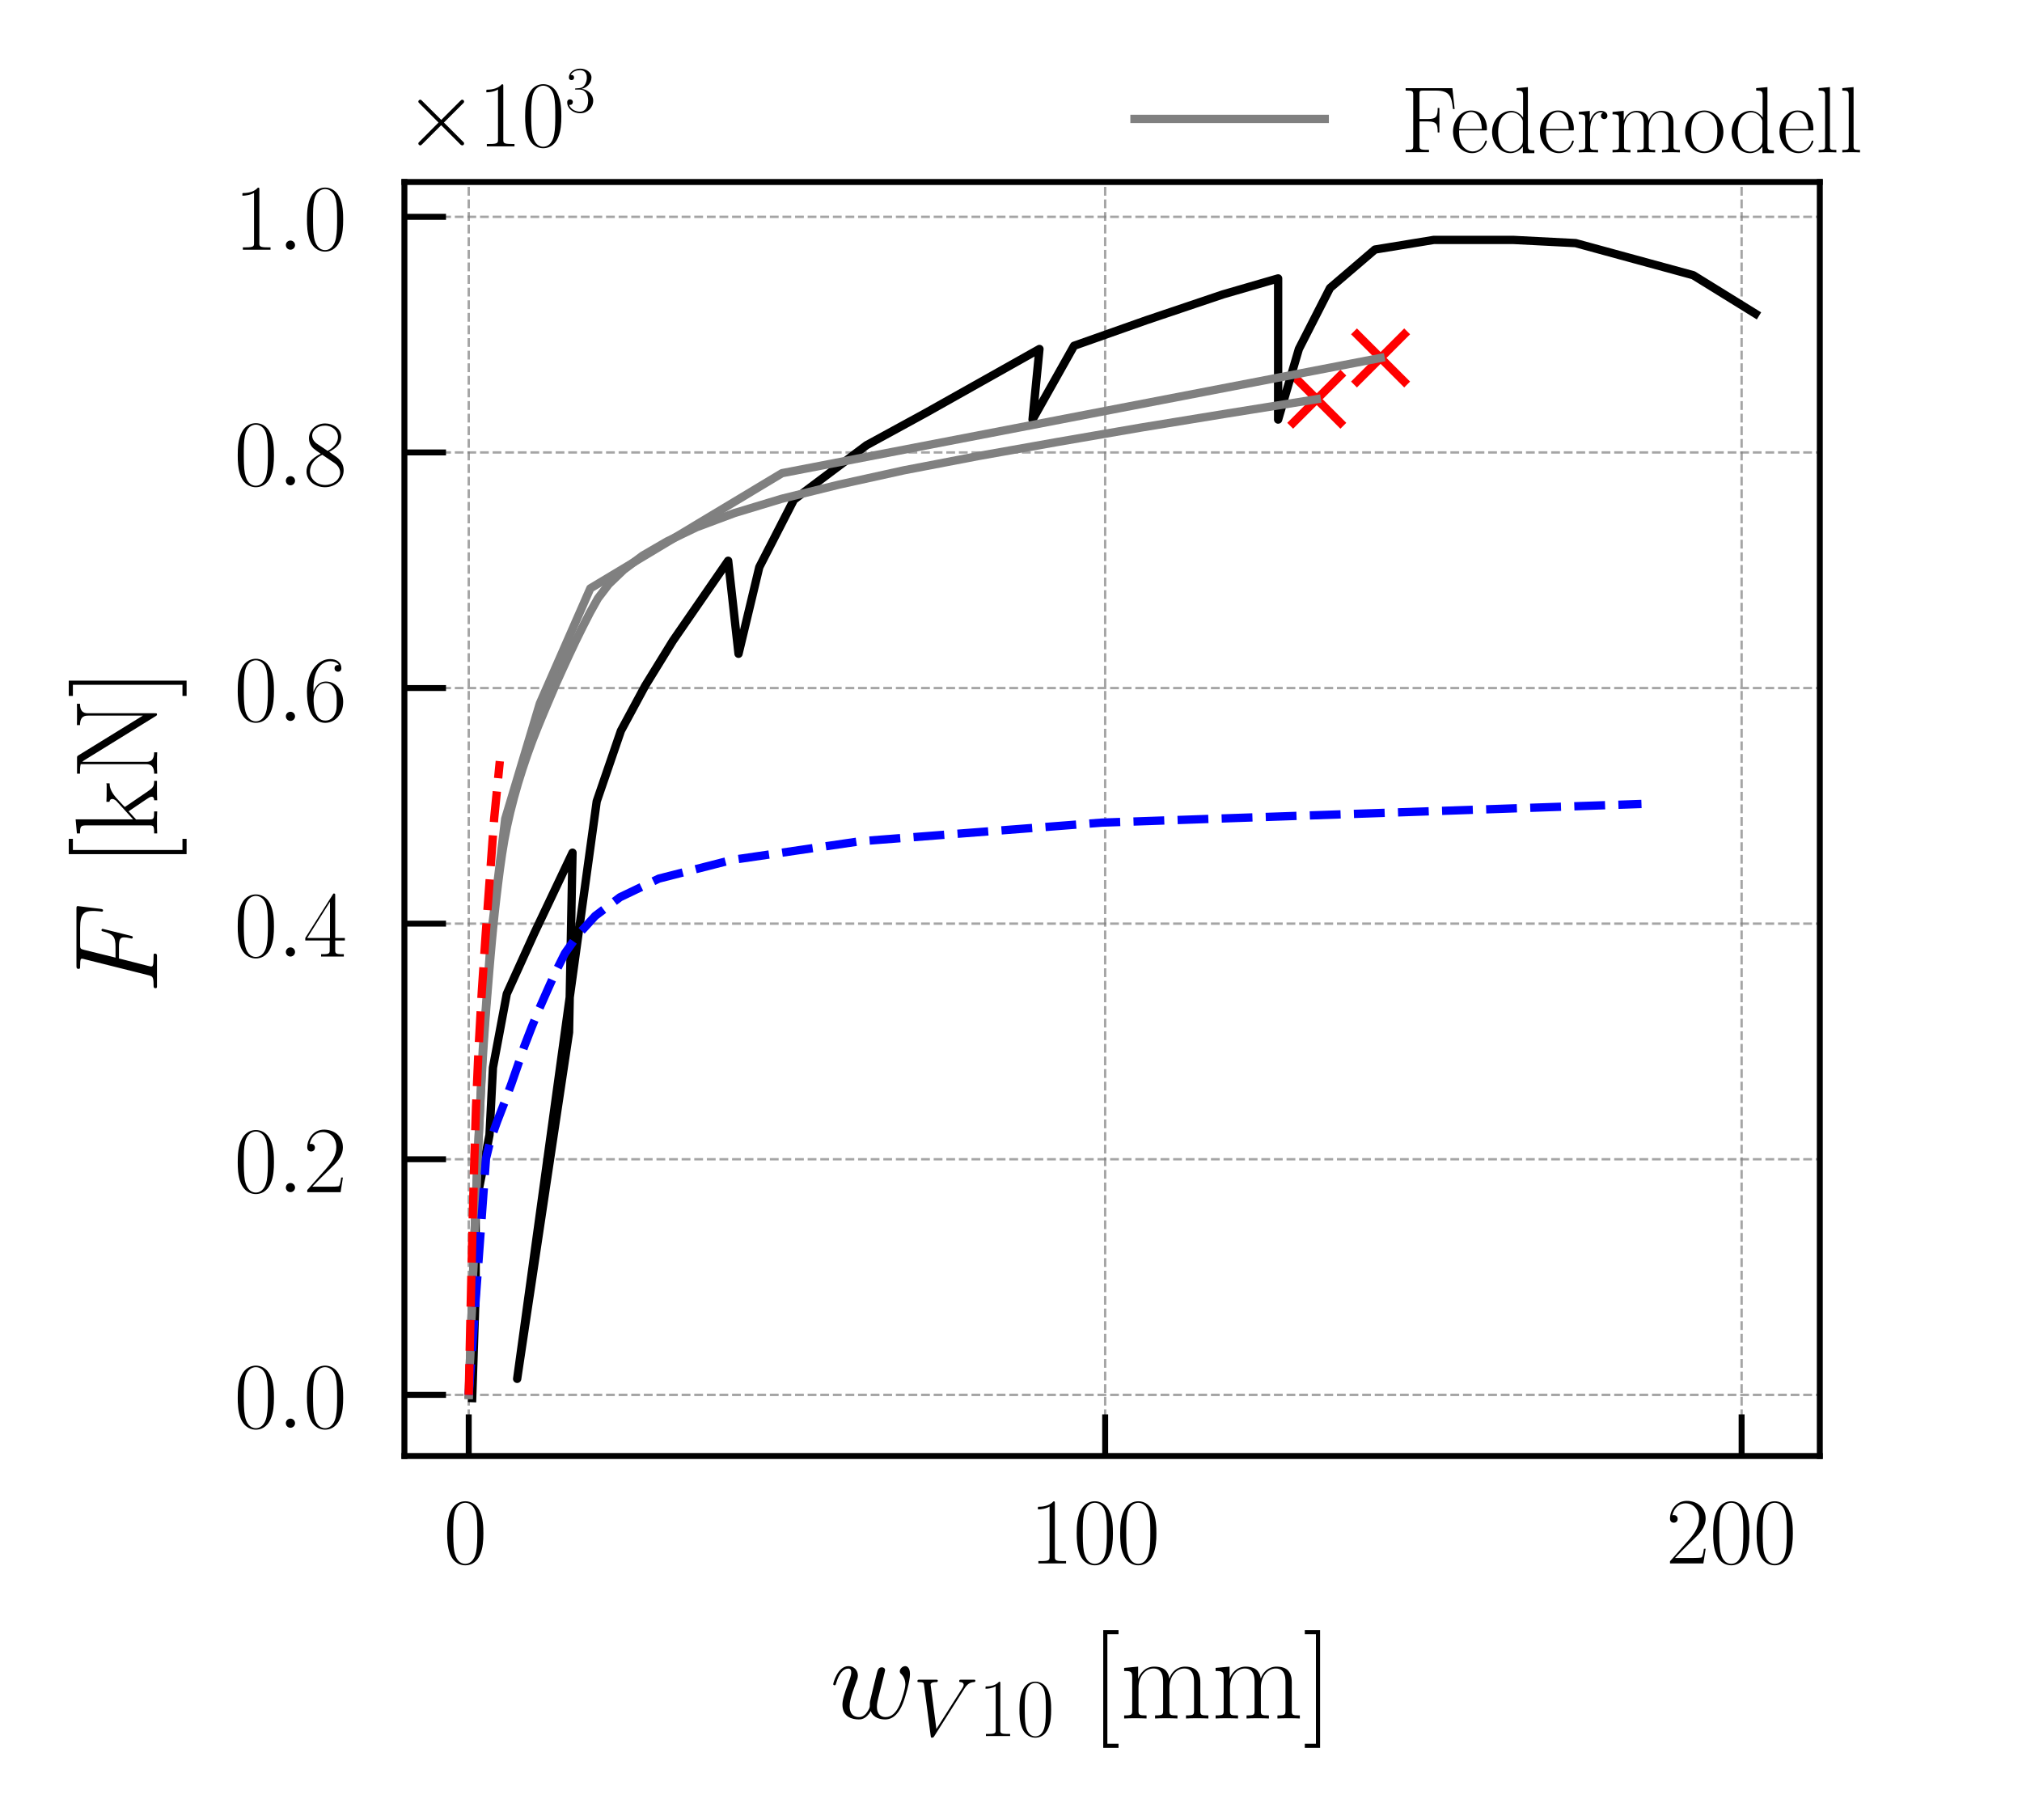
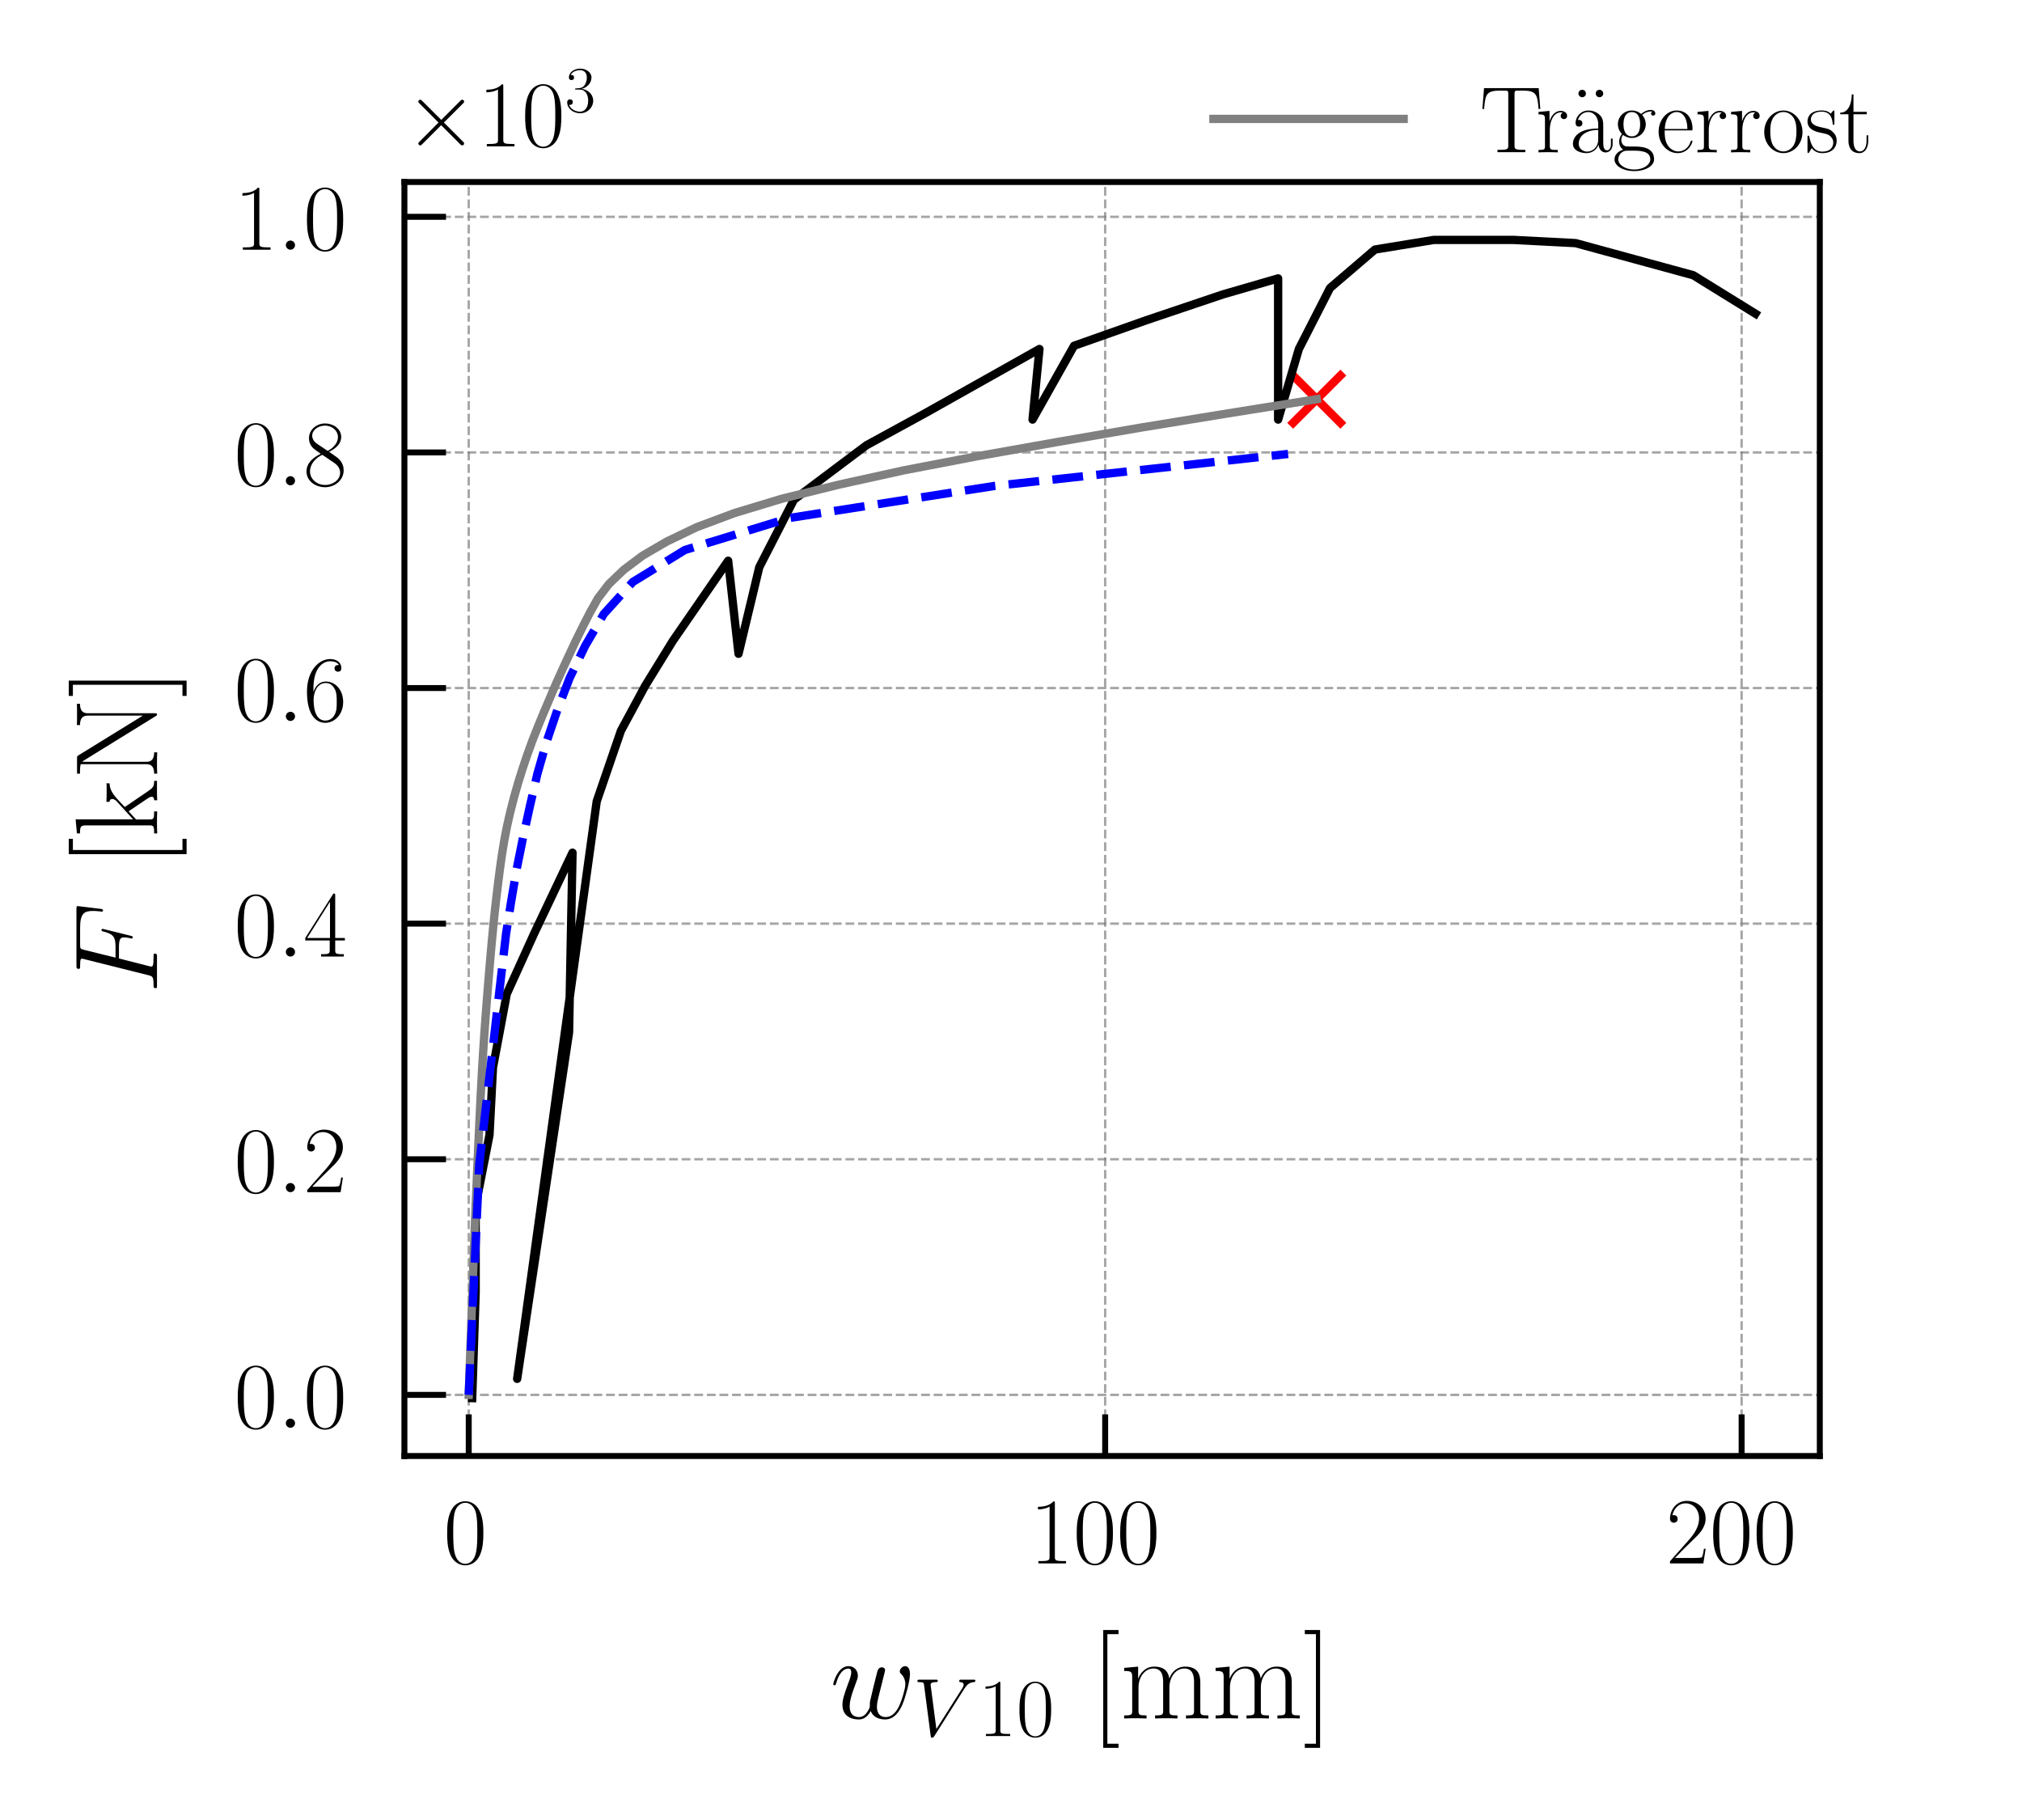
<svg xmlns="http://www.w3.org/2000/svg" xmlns:xlink="http://www.w3.org/1999/xlink" width="170.079pt" height="153.071pt" viewBox="0 0 170.079 153.071" version="1.1">
  <defs>
    <style type="text/css">*{stroke-linejoin: round; stroke-linecap: butt}</style>
  </defs>
  <g id="figure_1">
    <g id="patch_1">
      <path d="M 0 153.071  L 170.079 153.071  L 170.079 0  L 0 0  z " style="fill: #ffffff" />
    </g>
    <g id="axes_1">
      <g id="patch_2">
        <path d="M 34.016 122.457  L 153.071 122.457  L 153.071 15.307  L 34.016 15.307  z " style="fill: #ffffff" />
      </g>
      <g id="matplotlib.axis_1">
        <g id="xtick_1">
          <g id="line2d_1">
-             <path d="M 39.427 122.457  L 39.427 15.307  " clip-path="url(#p47b2356493)" style="fill: none; stroke-dasharray: 0.74,0.32; stroke-dashoffset: 0; stroke: #808080; stroke-opacity: 0.7; stroke-width: 0.2" />
+             <path d="M 39.427 122.457  L 39.427 15.307  " clip-path="url(#p6aa1bd6e3e)" style="fill: none; stroke-dasharray: 0.74,0.32; stroke-dashoffset: 0; stroke: #808080; stroke-opacity: 0.7; stroke-width: 0.2" />
          </g>
          <g id="line2d_2">
            <defs>
-               <path id="m6700f29744" d="M 0 0  L 0 -3.5  " style="stroke: #000000; stroke-width: 0.5" />
-             </defs>
-             <g>
-               <use xlink:href="#m6700f29744" x="39.427" y="122.457" style="stroke: #000000; stroke-width: 0.5" />
+               <path id="m6422f9e433" d="M 0 0  L 0 -3.5  " style="stroke: #000000; stroke-width: 0.5" />
+             </defs>
+             <g>
+               <use xlink:href="#m6422f9e433" x="39.427" y="122.457" style="stroke: #000000; stroke-width: 0.5" />
            </g>
          </g>
          <g id="text_1">
            <g transform="translate(37.31025 131.4915) scale(0.08 -0.08)">
              <defs>
                <path id="CMR17-30" d="M 2688 2025  C 2688 2416 2682 3080 2413 3591  C 2176 4039 1798 4198 1466 4198  C 1158 4198 768 4058 525 3597  C 269 3118 243 2524 243 2025  C 243 1661 250 1106 448 619  C 723 -39 1216 -128 1466 -128  C 1760 -128 2208 -7 2470 600  C 2662 1042 2688 1559 2688 2025  z M 1466 -26  C 1056 -26 813 325 723 812  C 653 1188 653 1738 653 2096  C 653 2588 653 2997 736 3387  C 858 3929 1216 4096 1466 4096  C 1728 4096 2067 3923 2189 3400  C 2272 3036 2278 2607 2278 2096  C 2278 1680 2278 1169 2202 792  C 2067 95 1690 -26 1466 -26  z " transform="scale(0.015625)" />
              </defs>
              <use xlink:href="#CMR17-30" transform="scale(0.996264)" />
            </g>
          </g>
        </g>
        <g id="xtick_2">
          <g id="line2d_3">
-             <path d="M 92.961 122.457  L 92.961 15.307  " clip-path="url(#p47b2356493)" style="fill: none; stroke-dasharray: 0.74,0.32; stroke-dashoffset: 0; stroke: #808080; stroke-opacity: 0.7; stroke-width: 0.2" />
+             <path d="M 92.961 122.457  L 92.961 15.307  " clip-path="url(#p6aa1bd6e3e)" style="fill: none; stroke-dasharray: 0.74,0.32; stroke-dashoffset: 0; stroke: #808080; stroke-opacity: 0.7; stroke-width: 0.2" />
          </g>
          <g id="line2d_4">
            <g>
-               <use xlink:href="#m6700f29744" x="92.961" y="122.457" style="stroke: #000000; stroke-width: 0.5" />
+               <use xlink:href="#m6422f9e433" x="92.961" y="122.457" style="stroke: #000000; stroke-width: 0.5" />
            </g>
          </g>
          <g id="text_2">
            <g transform="translate(86.61014 131.4915) scale(0.08 -0.08)">
              <defs>
                <path id="CMR17-31" d="M 1702 4058  C 1702 4192 1696 4192 1606 4192  C 1357 3916 979 3827 621 3827  C 602 3827 570 3827 563 3808  C 557 3795 557 3782 557 3648  C 755 3648 1088 3686 1344 3839  L 1344 461  C 1344 236 1331 160 781 160  L 589 160  L 589 0  C 896 0 1216 0 1523 0  C 1830 0 2150 0 2458 0  L 2458 160  L 2266 160  C 1715 160 1702 230 1702 458  L 1702 4058  z " transform="scale(0.015625)" />
              </defs>
              <use xlink:href="#CMR17-31" transform="scale(0.996264)" />
              <use xlink:href="#CMR17-30" transform="translate(45.69048 0) scale(0.996264)" />
              <use xlink:href="#CMR17-30" transform="translate(91.38095 0) scale(0.996264)" />
            </g>
          </g>
        </g>
        <g id="xtick_3">
          <g id="line2d_5">
-             <path d="M 146.495 122.457  L 146.495 15.307  " clip-path="url(#p47b2356493)" style="fill: none; stroke-dasharray: 0.74,0.32; stroke-dashoffset: 0; stroke: #808080; stroke-opacity: 0.7; stroke-width: 0.2" />
+             <path d="M 146.495 122.457  L 146.495 15.307  " clip-path="url(#p6aa1bd6e3e)" style="fill: none; stroke-dasharray: 0.74,0.32; stroke-dashoffset: 0; stroke: #808080; stroke-opacity: 0.7; stroke-width: 0.2" />
          </g>
          <g id="line2d_6">
            <g>
-               <use xlink:href="#m6700f29744" x="146.495" y="122.457" style="stroke: #000000; stroke-width: 0.5" />
+               <use xlink:href="#m6422f9e433" x="146.495" y="122.457" style="stroke: #000000; stroke-width: 0.5" />
            </g>
          </g>
          <g id="text_3">
            <g transform="translate(140.1442 131.4915) scale(0.08 -0.08)">
              <defs>
                <path id="CMR17-32" d="M 2669 989  L 2554 989  C 2490 536 2438 459 2413 420  C 2381 369 1920 369 1830 369  L 602 369  C 832 619 1280 1072 1824 1597  C 2214 1967 2669 2402 2669 3035  C 2669 3790 2067 4224 1395 4224  C 691 4224 262 3604 262 3030  C 262 2780 448 2748 525 2748  C 589 2748 781 2787 781 3010  C 781 3207 614 3264 525 3264  C 486 3264 448 3258 422 3245  C 544 3790 915 4058 1306 4058  C 1862 4058 2227 3617 2227 3035  C 2227 2479 1901 2000 1536 1584  L 262 146  L 262 0  L 2515 0  L 2669 989  z " transform="scale(0.015625)" />
              </defs>
              <use xlink:href="#CMR17-32" transform="scale(0.996264)" />
              <use xlink:href="#CMR17-30" transform="translate(45.69048 0) scale(0.996264)" />
              <use xlink:href="#CMR17-30" transform="translate(91.38095 0) scale(0.996264)" />
            </g>
          </g>
        </g>
        <g id="text_4">
          <g transform="translate(69.81652 144.5132) scale(0.1 -0.1)">
            <defs>
              <path id="CMMI12-77" d="M 2202 390  C 2342 6 2739 -64 2982 -64  C 3469 -64 3757 358 3936 798  C 4083 1169 4320 2012 4320 2389  C 4320 2778 4122 2816 4064 2816  C 3910 2816 3770 2663 3770 2535  C 3770 2459 3814 2414 3846 2389  C 3904 2331 4070 2159 4070 1827  C 4070 1609 3891 1009 3757 709  C 3578 319 3341 64 3008 64  C 2650 64 2534 332 2534 626  C 2534 811 2592 1035 2618 1143  L 2886 2216  C 2918 2344 2976 2567 2976 2593  C 2976 2689 2899 2753 2803 2753  C 2618 2753 2573 2593 2534 2440  C 2470 2191 2202 1111 2176 971  C 2150 862 2150 792 2150 651  C 2150 498 1946 255 1939 243  C 1869 172 1766 64 1568 64  C 1062 64 1062 543 1062 651  C 1062 856 1107 1137 1395 1897  C 1472 2095 1504 2178 1504 2305  C 1504 2574 1312 2816 998 2816  C 410 2816 173 1890 173 1839  C 173 1814 198 1782 243 1782  C 301 1782 307 1807 333 1896  C 493 2454 742 2682 979 2682  C 1043 2682 1146 2682 1146 2478  C 1146 2446 1146 2312 1037 2031  C 736 1233 672 971 672 728  C 672 57 1222 -64 1549 -64  C 1658 -64 1946 -64 2202 390  z " transform="scale(0.015625)" />
              <path id="CMMI12-56" d="M 3962 3640  C 4179 3984 4378 4136 4704 4162  C 4768 4168 4819 4168 4819 4282  C 4819 4308 4806 4346 4749 4346  C 4634 4346 4358 4346 4243 4346  C 4058 4346 3866 4346 3686 4346  C 3635 4346 3571 4346 3571 4226  C 3571 4168 3629 4162 3654 4162  C 3891 4143 3917 4029 3917 3952  C 3917 3857 3827 3710 3821 3704  L 1811 540  L 1363 3969  C 1363 4160 1696 4160 1766 4160  C 1862 4160 1920 4160 1920 4282  C 1920 4346 1850 4346 1830 4346  C 1722 4346 1594 4346 1485 4346  L 1126 4346  C 659 4346 467 4346 461 4346  C 422 4346 346 4346 346 4230  C 346 4160 390 4160 493 4160  C 819 4160 838 4102 858 3944  L 1370 24  C 1389 -109 1389 -128 1478 -128  C 1555 -128 1587 -109 1651 -8  L 3962 3640  z " transform="scale(0.015625)" />
              <path id="CMR17-5b" d="M 1504 -1600  L 1504 -1377  L 902 -1377  L 902 4544  L 1504 4544  L 1504 4767  L 678 4767  L 678 -1600  L 1504 -1600  z " transform="scale(0.015625)" />
              <path id="CMR17-6d" d="M 4326 1933  C 4326 2252 4269 2790 3507 2790  C 3072 2790 2771 2496 2656 2151  L 2650 2151  C 2573 2676 2195 2790 1837 2790  C 1331 2790 1069 2400 973 2144  L 966 2144  L 966 2790  L 211 2720  L 211 2554  C 589 2554 646 2515 646 2208  L 646 428  C 646 184 621 153 211 153  L 211 -13  C 365 0 646 0 813 0  C 979 0 1267 0 1421 -13  L 1421 153  C 1011 153 986 178 986 428  L 986 1658  C 986 2247 1344 2688 1792 2688  C 2266 2688 2317 2266 2317 1958  L 2317 428  C 2317 184 2291 153 1882 153  L 1882 -13  C 2035 0 2317 0 2483 0  C 2650 0 2938 0 3091 -13  L 3091 153  C 2682 153 2656 178 2656 428  L 2656 1658  C 2656 2247 3014 2688 3462 2688  C 3936 2688 3987 2266 3987 1958  L 3987 428  C 3987 184 3962 153 3552 153  L 3552 -13  C 3706 0 3987 0 4154 0  C 4320 0 4608 0 4762 -13  L 4762 153  C 4352 153 4326 178 4326 428  L 4326 1933  z " transform="scale(0.015625)" />
              <path id="CMR17-5d" d="M 915 4767  L 90 4767  L 90 4544  L 691 4544  L 691 -1377  L 90 -1377  L 90 -1600  L 915 -1600  L 915 4767  z " transform="scale(0.015625)" />
            </defs>
            <use xlink:href="#CMMI12-77" transform="scale(0.996264)" />
            <use xlink:href="#CMMI12-56" transform="translate(69.73199 -14.94392) scale(0.697382)" />
            <use xlink:href="#CMR17-31" transform="translate(124.7149 -14.94392) scale(0.697382)" />
            <use xlink:href="#CMR17-30" transform="translate(156.698 -14.94392) scale(0.697382)" />
            <use xlink:href="#CMR17-5b" transform="translate(219.2553 0) scale(0.996264)" />
            <use xlink:href="#CMR17-6d" transform="translate(244.1264 0) scale(0.996264)" />
            <use xlink:href="#CMR17-6d" transform="translate(321.046 0) scale(0.996264)" />
            <use xlink:href="#CMR17-5d" transform="translate(397.9656 0) scale(0.996264)" />
          </g>
        </g>
      </g>
      <g id="matplotlib.axis_2">
        <g id="ytick_1">
          <g id="line2d_7">
-             <path d="M 34.016 117.316  L 153.071 117.316  " clip-path="url(#p47b2356493)" style="fill: none; stroke-dasharray: 0.74,0.32; stroke-dashoffset: 0; stroke: #808080; stroke-opacity: 0.7; stroke-width: 0.2" />
+             <path d="M 34.016 117.316  L 153.071 117.316  " clip-path="url(#p6aa1bd6e3e)" style="fill: none; stroke-dasharray: 0.74,0.32; stroke-dashoffset: 0; stroke: #808080; stroke-opacity: 0.7; stroke-width: 0.2" />
          </g>
          <g id="line2d_8">
            <defs>
-               <path id="m7f889836c6" d="M 0 0  L 3.5 0  " style="stroke: #000000; stroke-width: 0.5" />
-             </defs>
-             <g>
-               <use xlink:href="#m7f889836c6" x="34.016" y="117.316" style="stroke: #000000; stroke-width: 0.5" />
+               <path id="mc46d89cef0" d="M 0 0  L 3.5 0  " style="stroke: #000000; stroke-width: 0.5" />
+             </defs>
+             <g>
+               <use xlink:href="#mc46d89cef0" x="34.016" y="117.316" style="stroke: #000000; stroke-width: 0.5" />
            </g>
          </g>
          <g id="text_5">
            <g transform="translate(19.69506 120.0838) scale(0.08 -0.08)">
              <defs>
                <path id="CMMI12-3a" d="M 1178 307  C 1178 492 1024 619 870 619  C 685 619 557 466 557 313  C 557 128 710 0 864 0  C 1050 0 1178 153 1178 307  z " transform="scale(0.015625)" />
              </defs>
              <use xlink:href="#CMR17-30" transform="scale(0.996264)" />
              <use xlink:href="#CMMI12-3a" transform="translate(45.69048 0) scale(0.996264)" />
              <use xlink:href="#CMR17-30" transform="translate(72.78765 0) scale(0.996264)" />
            </g>
          </g>
        </g>
        <g id="ytick_2">
          <g id="line2d_9">
-             <path d="M 34.016 97.5  L 153.071 97.5  " clip-path="url(#p47b2356493)" style="fill: none; stroke-dasharray: 0.74,0.32; stroke-dashoffset: 0; stroke: #808080; stroke-opacity: 0.7; stroke-width: 0.2" />
+             <path d="M 34.016 97.5  L 153.071 97.5  " clip-path="url(#p6aa1bd6e3e)" style="fill: none; stroke-dasharray: 0.74,0.32; stroke-dashoffset: 0; stroke: #808080; stroke-opacity: 0.7; stroke-width: 0.2" />
          </g>
          <g id="line2d_10">
            <g>
-               <use xlink:href="#m7f889836c6" x="34.016" y="97.5" style="stroke: #000000; stroke-width: 0.5" />
+               <use xlink:href="#mc46d89cef0" x="34.016" y="97.5" style="stroke: #000000; stroke-width: 0.5" />
            </g>
          </g>
          <g id="text_6">
            <g transform="translate(19.69506 100.2675) scale(0.08 -0.08)">
              <use xlink:href="#CMR17-30" transform="scale(0.996264)" />
              <use xlink:href="#CMMI12-3a" transform="translate(45.69048 0) scale(0.996264)" />
              <use xlink:href="#CMR17-32" transform="translate(72.78765 0) scale(0.996264)" />
            </g>
          </g>
        </g>
        <g id="ytick_3">
          <g id="line2d_11">
-             <path d="M 34.016 77.684  L 153.071 77.684  " clip-path="url(#p47b2356493)" style="fill: none; stroke-dasharray: 0.74,0.32; stroke-dashoffset: 0; stroke: #808080; stroke-opacity: 0.7; stroke-width: 0.2" />
+             <path d="M 34.016 77.684  L 153.071 77.684  " clip-path="url(#p6aa1bd6e3e)" style="fill: none; stroke-dasharray: 0.74,0.32; stroke-dashoffset: 0; stroke: #808080; stroke-opacity: 0.7; stroke-width: 0.2" />
          </g>
          <g id="line2d_12">
            <g>
-               <use xlink:href="#m7f889836c6" x="34.016" y="77.684" style="stroke: #000000; stroke-width: 0.5" />
+               <use xlink:href="#mc46d89cef0" x="34.016" y="77.684" style="stroke: #000000; stroke-width: 0.5" />
            </g>
          </g>
          <g id="text_7">
            <g transform="translate(19.69506 80.45115) scale(0.08 -0.08)">
              <defs>
                <path id="CMR17-34" d="M 2150 4122  C 2150 4256 2144 4256 2029 4256  L 128 1254  L 128 1088  L 1779 1088  L 1779 457  C 1779 224 1766 160 1318 160  L 1197 160  L 1197 0  C 1402 0 1747 0 1965 0  C 2182 0 2528 0 2733 0  L 2733 160  L 2611 160  C 2163 160 2150 224 2150 457  L 2150 1088  L 2803 1088  L 2803 1254  L 2150 1254  L 2150 4122  z M 1798 3703  L 1798 1254  L 256 1254  L 1798 3703  z " transform="scale(0.015625)" />
              </defs>
              <use xlink:href="#CMR17-30" transform="scale(0.996264)" />
              <use xlink:href="#CMMI12-3a" transform="translate(45.69048 0) scale(0.996264)" />
              <use xlink:href="#CMR17-34" transform="translate(72.78765 0) scale(0.996264)" />
            </g>
          </g>
        </g>
        <g id="ytick_4">
          <g id="line2d_13">
-             <path d="M 34.016 57.867  L 153.071 57.867  " clip-path="url(#p47b2356493)" style="fill: none; stroke-dasharray: 0.74,0.32; stroke-dashoffset: 0; stroke: #808080; stroke-opacity: 0.7; stroke-width: 0.2" />
+             <path d="M 34.016 57.867  L 153.071 57.867  " clip-path="url(#p6aa1bd6e3e)" style="fill: none; stroke-dasharray: 0.74,0.32; stroke-dashoffset: 0; stroke: #808080; stroke-opacity: 0.7; stroke-width: 0.2" />
          </g>
          <g id="line2d_14">
            <g>
-               <use xlink:href="#m7f889836c6" x="34.016" y="57.867" style="stroke: #000000; stroke-width: 0.5" />
+               <use xlink:href="#mc46d89cef0" x="34.016" y="57.867" style="stroke: #000000; stroke-width: 0.5" />
            </g>
          </g>
          <g id="text_8">
            <g transform="translate(19.69506 60.63482) scale(0.08 -0.08)">
              <defs>
                <path id="CMR17-36" d="M 678 2176  C 678 3690 1395 4032 1811 4032  C 1946 4032 2272 4009 2400 3776  C 2298 3776 2106 3776 2106 3553  C 2106 3381 2246 3323 2336 3323  C 2394 3323 2566 3348 2566 3560  C 2566 3954 2246 4179 1805 4179  C 1043 4179 243 3390 243 1984  C 243 253 966 -128 1478 -128  C 2099 -128 2688 427 2688 1283  C 2688 2081 2170 2662 1517 2662  C 1126 2662 838 2407 678 1960  L 678 2176  z M 1478 25  C 691 25 691 1200 691 1436  C 691 1896 909 2560 1504 2560  C 1613 2560 1926 2560 2138 2120  C 2253 1870 2253 1609 2253 1289  C 2253 944 2253 690 2118 434  C 1978 171 1773 25 1478 25  z " transform="scale(0.015625)" />
              </defs>
              <use xlink:href="#CMR17-30" transform="scale(0.996264)" />
              <use xlink:href="#CMMI12-3a" transform="translate(45.69048 0) scale(0.996264)" />
              <use xlink:href="#CMR17-36" transform="translate(72.78765 0) scale(0.996264)" />
            </g>
          </g>
        </g>
        <g id="ytick_5">
          <g id="line2d_15">
-             <path d="M 34.016 38.051  L 153.071 38.051  " clip-path="url(#p47b2356493)" style="fill: none; stroke-dasharray: 0.74,0.32; stroke-dashoffset: 0; stroke: #808080; stroke-opacity: 0.7; stroke-width: 0.2" />
+             <path d="M 34.016 38.051  L 153.071 38.051  " clip-path="url(#p6aa1bd6e3e)" style="fill: none; stroke-dasharray: 0.74,0.32; stroke-dashoffset: 0; stroke: #808080; stroke-opacity: 0.7; stroke-width: 0.2" />
          </g>
          <g id="line2d_16">
            <g>
-               <use xlink:href="#m7f889836c6" x="34.016" y="38.051" style="stroke: #000000; stroke-width: 0.5" />
+               <use xlink:href="#mc46d89cef0" x="34.016" y="38.051" style="stroke: #000000; stroke-width: 0.5" />
            </g>
          </g>
          <g id="text_9">
            <g transform="translate(19.69506 40.81848) scale(0.08 -0.08)">
              <defs>
                <path id="CMR17-38" d="M 1741 2264  C 2144 2467 2554 2773 2554 3263  C 2554 3841 1990 4179 1472 4179  C 890 4179 378 3759 378 3180  C 378 3021 416 2747 666 2505  C 730 2442 998 2251 1171 2130  C 883 1983 211 1634 211 934  C 211 279 838 -128 1459 -128  C 2144 -128 2720 362 2720 1010  C 2720 1590 2330 1857 2074 2029  L 1741 2264  z M 902 2822  C 851 2854 595 3051 595 3351  C 595 3739 998 4032 1459 4032  C 1965 4032 2336 3676 2336 3262  C 2336 2669 1670 2331 1638 2331  C 1632 2331 1626 2331 1574 2370  L 902 2822  z M 2080 1519  C 2176 1449 2483 1240 2483 851  C 2483 381 2010 25 1472 25  C 890 25 448 438 448 940  C 448 1443 838 1862 1280 2060  L 2080 1519  z " transform="scale(0.015625)" />
              </defs>
              <use xlink:href="#CMR17-30" transform="scale(0.996264)" />
              <use xlink:href="#CMMI12-3a" transform="translate(45.69048 0) scale(0.996264)" />
              <use xlink:href="#CMR17-38" transform="translate(72.78765 0) scale(0.996264)" />
            </g>
          </g>
        </g>
        <g id="ytick_6">
          <g id="line2d_17">
-             <path d="M 34.016 18.235  L 153.071 18.235  " clip-path="url(#p47b2356493)" style="fill: none; stroke-dasharray: 0.74,0.32; stroke-dashoffset: 0; stroke: #808080; stroke-opacity: 0.7; stroke-width: 0.2" />
+             <path d="M 34.016 18.235  L 153.071 18.235  " clip-path="url(#p6aa1bd6e3e)" style="fill: none; stroke-dasharray: 0.74,0.32; stroke-dashoffset: 0; stroke: #808080; stroke-opacity: 0.7; stroke-width: 0.2" />
          </g>
          <g id="line2d_18">
            <g>
-               <use xlink:href="#m7f889836c6" x="34.016" y="18.235" style="stroke: #000000; stroke-width: 0.5" />
+               <use xlink:href="#mc46d89cef0" x="34.016" y="18.235" style="stroke: #000000; stroke-width: 0.5" />
            </g>
          </g>
          <g id="text_10">
            <g transform="translate(19.69506 21.00215) scale(0.08 -0.08)">
              <use xlink:href="#CMR17-31" transform="scale(0.996264)" />
              <use xlink:href="#CMMI12-3a" transform="translate(45.69048 0) scale(0.996264)" />
              <use xlink:href="#CMR17-30" transform="translate(72.78765 0) scale(0.996264)" />
            </g>
          </g>
        </g>
        <g id="text_11">
          <g transform="translate(13.2044 83.5699) rotate(-90) scale(0.1 -0.1)">
            <defs>
              <path id="CMMI12-46" d="M 1901 2055  L 2515 2055  C 3002 2055 3040 1946 3040 1761  C 3040 1678 3027 1589 2995 1448  C 2982 1423 2976 1391 2976 1378  C 2976 1333 3002 1308 3046 1308  C 3098 1308 3104 1333 3130 1435  L 3501 2935  C 3501 2961 3482 2999 3437 2999  C 3379 2999 3373 2974 3347 2863  C 3213 2376 3085 2240 2528 2240  L 1946 2240  L 2362 3926  C 2419 4154 2432 4154 2694 4154  L 3552 4154  C 4352 4154 4467 3918 4467 3464  C 4467 3426 4467 3285 4448 3119  C 4442 3094 4429 3011 4429 2985  C 4429 2934 4461 2915 4499 2915  C 4544 2915 4570 2941 4582 3055  L 4717 4174  C 4717 4195 4730 4263 4730 4277  C 4730 4352 4672 4352 4557 4352  L 1523 4352  C 1402 4352 1338 4352 1338 4229  C 1338 4154 1382 4154 1491 4154  C 1888 4154 1888 4113 1888 4050  C 1888 4018 1882 3992 1862 3922  L 998 473  C 941 249 928 185 480 185  C 358 185 294 185 294 70  C 294 0 352 0 390 0  C 512 0 640 0 762 0  L 1594 0  C 1734 0 1888 0 2029 0  C 2086 0 2163 0 2163 115  C 2163 185 2125 185 1984 185  C 1478 185 1466 229 1466 324  C 1466 356 1478 406 1491 449  L 1901 2055  z " transform="scale(0.015625)" />
              <path id="CMR17-6b" d="M 1670 1673  C 1664 1686 1632 1724 1632 1743  C 1632 1756 2086 2171 2144 2222  C 2509 2528 2739 2560 2906 2560  L 2906 2733  C 2867 2733 2854 2733 2848 2720  L 2534 2720  C 2355 2720 2080 2720 1907 2733  L 1907 2566  C 1997 2559 2061 2508 2061 2419  C 2061 2291 1933 2170 1926 2170  L 960 1289  L 960 4396  L 198 4326  L 198 4160  C 576 4160 634 4122 634 3817  L 634 426  C 634 184 608 153 198 153  L 198 -13  C 352 0 634 0 794 0  C 954 0 1235 0 1389 -13  L 1389 153  C 979 153 954 178 954 428  L 954 1130  L 1395 1532  L 2042 574  C 2118 459 2182 369 2182 286  C 2182 172 2067 153 1990 153  L 1990 -13  C 2144 0 2419 0 2579 0  C 2694 0 2931 0 3040 0  L 3040 153  C 2739 153 2669 210 2477 491  L 1670 1673  z " transform="scale(0.015625)" />
              <path id="CMR17-4e" d="M 1312 4250  C 1267 4320 1261 4320 1139 4320  L 326 4320  L 326 4160  L 448 4160  C 704 4160 819 4129 838 4122  L 838 610  C 838 451 838 153 326 153  L 326 -13  C 474 0 742 0 902 0  C 1062 0 1331 0 1478 -13  L 1478 153  C 966 153 966 451 966 610  L 966 4033  C 1011 3995 1011 3982 1056 3919  L 3430 76  C 3475 0 3494 0 3526 0  C 3590 0 3590 19 3590 139  L 3590 3705  C 3590 3863 3590 4160 4102 4160  L 4102 4326  C 3955 4320 3686 4320 3526 4320  C 3366 4320 3098 4320 2950 4326  L 2950 4160  C 3462 4160 3462 3862 3462 3703  L 3462 763  L 1312 4250  z " transform="scale(0.015625)" />
            </defs>
            <use xlink:href="#CMMI12-46" transform="scale(0.996264)" />
            <use xlink:href="#CMR17-5b" transform="translate(106.7728 0) scale(0.996264)" />
            <use xlink:href="#CMR17-6b" transform="translate(131.6438 0) scale(0.996264)" />
            <use xlink:href="#CMR17-4e" transform="translate(179.9367 0) scale(0.996264)" />
            <use xlink:href="#CMR17-5d" transform="translate(249.0092 0) scale(0.996264)" />
          </g>
        </g>
        <g id="text_12">
          <g transform="translate(34.01575 12.30709) scale(0.08 -0.08)">
            <defs>
              <path id="CMSY10-2" d="M 2490 1785  L 1210 3059  C 1133 3136 1120 3148 1069 3148  C 1005 3148 941 3091 941 3020  C 941 2976 954 2963 1024 2892  L 2304 1606  L 1024 320  C 954 249 941 236 941 192  C 941 121 1005 64 1069 64  C 1120 64 1133 76 1210 153  L 2483 1427  L 3808 102  C 3821 96 3866 64 3904 64  C 3981 64 4032 121 4032 192  C 4032 204 4032 230 4013 262  C 4006 275 2989 1280 2669 1606  L 3840 2777  C 3872 2816 3968 2899 4000 2937  C 4006 2950 4032 2976 4032 3020  C 4032 3091 3981 3148 3904 3148  C 3853 3148 3827 3123 3757 3052  L 2490 1785  z " transform="scale(0.015625)" />
              <path id="CMR17-33" d="M 1414 2157  C 1984 2157 2234 1662 2234 1090  C 2234 320 1824 25 1453 25  C 1114 25 563 194 390 693  C 422 680 454 680 486 680  C 640 680 755 782 755 948  C 755 1133 614 1216 486 1216  C 378 1216 211 1165 211 926  C 211 335 787 -128 1466 -128  C 2176 -128 2720 430 2720 1085  C 2720 1707 2208 2157 1600 2227  C 2086 2328 2554 2756 2554 3329  C 2554 3820 2048 4179 1472 4179  C 890 4179 378 3829 378 3329  C 378 3110 544 3072 627 3072  C 762 3072 877 3155 877 3321  C 877 3486 762 3569 627 3569  C 602 3569 570 3569 544 3557  C 730 3959 1235 4032 1459 4032  C 1683 4032 2106 3925 2106 3320  C 2106 3143 2080 2828 1862 2550  C 1670 2304 1453 2304 1242 2284  C 1210 2284 1062 2269 1037 2269  C 992 2263 966 2257 966 2208  C 966 2163 973 2157 1101 2157  L 1414 2157  z " transform="scale(0.015625)" />
            </defs>
            <use xlink:href="#CMSY10-2" transform="scale(0.996264)" />
            <use xlink:href="#CMR17-31" transform="translate(77.48747 0) scale(0.996264)" />
            <use xlink:href="#CMR17-30" transform="translate(123.1779 0) scale(0.996264)" />
            <use xlink:href="#CMR17-33" transform="translate(168.8684 36.15364) scale(0.697382)" />
          </g>
        </g>
      </g>
      <g id="PathCollection_1">
        <defs>
-           <path id="me6d2af501e" d="M -2.236 2.236  L 2.236 -2.236  M -2.236 -2.236  L 2.236 2.236  " style="stroke: #ff0000; stroke-width: 0.7" />
+           <path id="md79b7e59dc" d="M -2.236 2.236  L 2.236 -2.236  M -2.236 -2.236  L 2.236 2.236  " style="stroke: #ff0000; stroke-width: 0.7" />
        </defs>
-         <g clip-path="url(#p47b2356493)">
-           <use xlink:href="#me6d2af501e" x="110.758" y="33.574" style="fill: #ff0000; stroke: #ff0000; stroke-width: 0.7" />
-         </g>
-       </g>
-       <g id="PathCollection_2">
-         <g clip-path="url(#p47b2356493)">
-           <use xlink:href="#me6d2af501e" x="116.126" y="30.105" style="fill: #ff0000; stroke: #ff0000; stroke-width: 0.7" />
+         <g clip-path="url(#p6aa1bd6e3e)">
+           <use xlink:href="#md79b7e59dc" x="110.758" y="33.574" style="fill: #ff0000; stroke: #ff0000; stroke-width: 0.7" />
        </g>
      </g>
      <g id="line2d_19">
-         <path d="M 39.718 117.586  L 40.009 108.682  L 40.009 101.396  L 41.173 95.46  L 41.464 89.794  L 42.628 83.588  L 44.955 78.461  L 48.156 71.715  L 47.865 86.826  L 43.501 115.967  L 50.192 67.398  L 52.229 61.462  L 54.266 57.684  L 56.593 53.906  L 61.248 47.161  L 62.121 54.986  L 63.867 47.7  L 66.776 42.034  L 72.886 37.447  L 77.832 34.748  L 87.433 29.352  L 86.852 35.288  L 90.343 29.082  L 96.453 26.923  L 102.854 24.765  L 107.509 23.415  L 107.509 35.288  L 109.254 29.352  L 111.873 24.225  L 115.655 20.987  L 120.601 20.178  L 127.293 20.178  L 132.53 20.447  L 137.476 21.797  L 142.422 23.146  L 147.659 26.384  " clip-path="url(#p47b2356493)" style="fill: none; stroke: #000000; stroke-width: 0.7; stroke-linecap: square" />
+         <path d="M 39.718 117.586  L 40.009 108.682  L 40.009 101.396  L 41.173 95.46  L 41.464 89.794  L 42.628 83.588  L 44.955 78.461  L 48.156 71.715  L 47.865 86.826  L 43.501 115.967  L 50.192 67.398  L 52.229 61.462  L 54.266 57.684  L 56.593 53.906  L 61.248 47.161  L 62.121 54.986  L 63.867 47.7  L 66.776 42.034  L 72.886 37.447  L 77.832 34.748  L 87.433 29.352  L 86.852 35.288  L 90.343 29.082  L 96.453 26.923  L 102.854 24.765  L 107.509 23.415  L 107.509 35.288  L 109.254 29.352  L 111.873 24.225  L 115.655 20.987  L 120.601 20.178  L 127.293 20.178  L 132.53 20.447  L 137.476 21.797  L 142.422 23.146  L 147.659 26.384  " clip-path="url(#p6aa1bd6e3e)" style="fill: none; stroke: #000000; stroke-width: 0.7; stroke-linecap: square" />
      </g>
      <g id="line2d_20">
-         <path d="M 39.427 117.316  L 39.47 116.12  L 39.513 114.924  L 39.556 113.727  L 39.599 112.531  L 39.641 111.335  L 39.684 110.139  L 39.728 108.942  L 39.77 107.746  L 39.813 106.55  L 39.856 105.353  L 39.9 104.157  L 39.947 102.96  L 39.997 101.765  L 40.049 100.568  L 40.099 99.371  L 40.152 98.175  L 40.205 96.979  L 40.26 95.783  L 40.316 94.586  L 40.373 93.39  L 40.431 92.194  L 40.495 90.998  L 40.561 89.801  L 40.633 88.604  L 40.711 87.409  L 40.794 86.212  L 40.883 85.016  L 40.977 83.819  L 41.074 82.624  L 41.173 81.427  L 41.276 80.23  L 41.383 79.034  L 41.498 77.838  L 41.622 76.642  L 41.757 75.445  L 41.901 74.249  L 42.054 73.053  L 42.225 71.856  L 42.42 70.66  L 42.654 69.463  L 42.926 68.268  L 43.234 67.071  L 43.573 65.875  L 43.947 64.678  L 44.35 63.482  L 44.784 62.286  L 45.258 61.089  L 45.752 59.893  L 46.26 58.697  L 46.77 57.501  L 47.309 56.304  L 47.861 55.107  L 48.424 53.912  L 49.013 52.715  L 49.626 51.519  L 50.297 50.322  L 51.21 49.127  L 52.458 47.93  L 54.049 46.733  L 56.105 45.537  L 58.597 44.341  L 61.797 43.145  L 65.755 41.948  L 70.601 40.752  L 76.03 39.556  L 82.265 38.36  L 89.001 37.163  L 95.942 35.966  L 103.262 34.771  L 110.758 33.574  " clip-path="url(#p47b2356493)" style="fill: none; stroke: #808080; stroke-width: 0.7; stroke-linecap: square" />
+         <path d="M 39.427 117.316  L 39.47 116.12  L 39.513 114.924  L 39.556 113.727  L 39.599 112.531  L 39.641 111.335  L 39.684 110.139  L 39.728 108.942  L 39.77 107.746  L 39.813 106.55  L 39.856 105.353  L 39.9 104.157  L 39.947 102.96  L 39.997 101.765  L 40.049 100.568  L 40.099 99.371  L 40.152 98.175  L 40.205 96.979  L 40.26 95.783  L 40.316 94.586  L 40.373 93.39  L 40.431 92.194  L 40.495 90.998  L 40.561 89.801  L 40.633 88.604  L 40.711 87.409  L 40.794 86.212  L 40.883 85.016  L 40.977 83.819  L 41.074 82.624  L 41.173 81.427  L 41.276 80.23  L 41.383 79.034  L 41.498 77.838  L 41.622 76.642  L 41.757 75.445  L 41.901 74.249  L 42.054 73.053  L 42.225 71.856  L 42.42 70.66  L 42.654 69.463  L 42.926 68.268  L 43.234 67.071  L 43.573 65.875  L 43.947 64.678  L 44.35 63.482  L 44.784 62.286  L 45.258 61.089  L 45.752 59.893  L 46.26 58.697  L 46.77 57.501  L 47.309 56.304  L 47.861 55.107  L 48.424 53.912  L 49.013 52.715  L 49.626 51.519  L 50.297 50.322  L 51.21 49.127  L 52.458 47.93  L 54.049 46.733  L 56.105 45.537  L 58.597 44.341  L 61.797 43.145  L 65.755 41.948  L 70.601 40.752  L 76.03 39.556  L 82.265 38.36  L 89.001 37.163  L 95.942 35.966  L 103.262 34.771  L 110.758 33.574  " clip-path="url(#p6aa1bd6e3e)" style="fill: none; stroke: #808080; stroke-width: 0.7; stroke-linecap: square" />
      </g>
      <g id="line2d_21">
-         <path d="M 39.427 117.316  L 39.768 107.626  L 40.145 97.936  L 40.61 88.246  L 41.322 78.556  L 42.497 68.865  L 45.405 59.175  L 49.655 49.485  L 65.781 39.795  L 116.126 30.105  " clip-path="url(#p47b2356493)" style="fill: none; stroke: #808080; stroke-width: 0.7; stroke-linecap: square" />
-       </g>
-       <g id="line2d_22">
-         <path d="M 39.427 117.316  L 40.879 97.437  L 41.264 95.867  L 41.824 94.298  L 42.433 92.728  L 43.015 91.159  L 43.56 89.59  L 44.092 88.02  L 44.699 86.451  L 45.34 84.881  L 46.032 83.312  L 46.736 81.742  L 47.521 80.173  L 48.631 78.603  L 50.065 77.034  L 52.148 75.464  L 55.421 73.895  L 61.565 72.326  L 72.333 70.756  L 92.68 69.187  L 138.07 67.617  " clip-path="url(#p47b2356493)" style="fill: none; stroke-dasharray: 2.59,1.12; stroke-dashoffset: 0; stroke: #0000ff; stroke-width: 0.7" />
-       </g>
-       <g id="line2d_23">
-         <path d="M 39.427 117.316  L 39.534 112.471  L 39.641 107.626  L 39.756 102.781  L 39.885 97.936  L 40.04 93.091  L 40.252 88.246  L 40.526 83.401  L 40.855 78.556  L 41.21 73.711  L 41.564 68.865  L 42.042 64.02  " clip-path="url(#p47b2356493)" style="fill: none; stroke-dasharray: 2.59,1.12; stroke-dashoffset: 0; stroke: #ff0000; stroke-width: 0.7" />
+         <path d="M 39.427 117.316  L 40.314 97.936  L 42.564 78.556  L 42.988 75.864  L 43.445 73.172  L 43.987 70.481  L 44.575 67.789  L 45.198 65.097  L 45.969 62.405  L 46.88 59.714  L 47.917 57.022  L 49.216 54.33  L 50.788 51.638  L 53.229 48.946  L 57.613 46.255  L 66.406 43.563  L 83.641 40.871  L 108.348 38.18  " clip-path="url(#p6aa1bd6e3e)" style="fill: none; stroke-dasharray: 2.59,1.12; stroke-dashoffset: 0; stroke: #0000ff; stroke-width: 0.7" />
      </g>
      <g id="patch_3">
        <path d="M 34.016 122.457  L 34.016 15.307  " style="fill: none; stroke: #000000; stroke-width: 0.5; stroke-linejoin: miter; stroke-linecap: square" />
      </g>
      <g id="patch_4">
        <path d="M 153.071 122.457  L 153.071 15.307  " style="fill: none; stroke: #000000; stroke-width: 0.5; stroke-linejoin: miter; stroke-linecap: square" />
      </g>
      <g id="patch_5">
        <path d="M 34.016 122.457  L 153.071 122.457  " style="fill: none; stroke: #000000; stroke-width: 0.5; stroke-linejoin: miter; stroke-linecap: square" />
      </g>
      <g id="patch_6">
        <path d="M 34.016 15.307  L 153.071 15.307  " style="fill: none; stroke: #000000; stroke-width: 0.5; stroke-linejoin: miter; stroke-linecap: square" />
      </g>
    </g>
    <g id="legend_1">
-       <g id="line2d_24">
-         <path d="M 95.429 10  L 103.429 10  L 111.429 10  " style="fill: none; stroke: #808080; stroke-width: 0.7; stroke-linecap: square" />
+       <g id="line2d_22">
+         <path d="M 102.068 10  L 110.068 10  L 118.068 10  " style="fill: none; stroke: #808080; stroke-width: 0.7; stroke-linecap: square" />
      </g>
      <g id="text_13">
-         <g transform="translate(117.829 12.8) scale(0.08 -0.08)">
+         <g transform="translate(124.4681 12.8) scale(0.08 -0.08)">
          <defs>
-             <path id="CMR17-46" d="M 3482 4325  L 326 4325  L 326 4160  C 768 4160 838 4160 838 3874  L 838 446  C 838 160 768 160 326 160  L 326 0  C 512 0 870 0 1069 0  C 1331 0 1638 0 1901 0  L 1901 160  L 1760 160  C 1274 160 1261 223 1261 452  L 1261 2075  L 1837 2075  C 2432 2075 2490 1865 2490 1332  L 2605 1332  L 2605 2987  L 2490 2987  C 2490 2450 2432 2240 1837 2240  L 1261 2240  L 1261 3911  C 1261 4128 1274 4160 1530 4160  L 2355 4160  C 3322 4160 3430 3765 3520 2916  L 3635 2916  L 3482 4325  z " transform="scale(0.015625)" />
+             <path id="CMR17-54" d="M 3981 4326  L 288 4326  L 179 2918  L 294 2918  C 378 3976 467 4160 1453 4160  C 1568 4160 1754 4160 1805 4154  C 1926 4135 1926 4058 1926 3912  L 1926 459  C 1926 230 1907 160 1376 160  L 1197 160  L 1197 0  C 1504 0 1824 0 2138 0  C 2451 0 2771 0 3078 0  L 3078 160  L 2899 160  C 2368 160 2349 230 2349 459  L 2349 3912  C 2349 4052 2349 4129 2464 4154  C 2515 4160 2701 4160 2816 4160  C 3795 4160 3891 3976 3974 2918  L 4090 2918  L 3981 4326  z " transform="scale(0.015625)" />
+             <path id="CMR17-72" d="M 960 1497  C 960 2112 1222 2688 1702 2688  C 1747 2688 1792 2682 1837 2662  C 1837 2662 1696 2617 1696 2452  C 1696 2298 1818 2234 1914 2234  C 1990 2234 2131 2279 2131 2458  C 2131 2663 1926 2790 1709 2790  C 1222 2790 1011 2317 947 2093  L 941 2093  L 941 2790  L 198 2720  L 198 2554  C 576 2554 634 2515 634 2208  L 634 428  C 634 184 608 153 198 153  L 198 -13  C 352 0 646 0 813 0  C 998 0 1325 0 1498 -13  L 1498 153  C 1037 153 960 153 960 440  L 960 1497  z " transform="scale(0.015625)" />
+             <path id="CMR17-7f" d="M 1133 3961  C 1133 4120 1005 4215 883 4215  C 717 4215 627 4075 627 3967  C 627 3840 730 3712 883 3712  C 1018 3712 1133 3821 1133 3961  z M 2304 3961  C 2304 4088 2202 4215 2048 4215  C 1914 4215 1798 4107 1798 3967  C 1798 3808 1926 3712 2048 3712  C 2214 3712 2304 3852 2304 3961  z " transform="scale(0.015625)" />
+             <path id="CMR17-61" d="M 2304 1653  C 2304 2072 2304 2294 2035 2543  C 1798 2752 1523 2816 1306 2816  C 800 2816 435 2407 435 1971  C 435 1728 627 1728 666 1728  C 749 1728 896 1778 896 1954  C 896 2112 774 2181 666 2181  C 640 2181 608 2174 589 2168  C 723 2592 1069 2714 1293 2714  C 1613 2714 1965 2429 1965 1885  L 1965 1600  C 1587 1600 1133 1549 774 1357  C 371 1133 256 813 256 570  C 256 77 832 -64 1171 -64  C 1523 -64 1850 139 1990 511  C 2003 233 2182 -18 2464 -18  C 2598 -18 2938 70 2938 567  L 2938 920  L 2822 920  L 2822 562  C 2822 178 2650 128 2566 128  C 2304 128 2304 458 2304 738  L 2304 1653  z M 1965 870  C 1965 317 1568 38 1216 38  C 896 38 646 275 646 570  C 646 761 730 1100 1101 1305  C 1408 1478 1760 1504 1965 1504  L 1965 870  z " transform="scale(0.015625)" />
+             <path id="CMR17-67" d="M 710 1164  C 832 1068 1043 960 1299 960  C 1805 960 2240 1357 2240 1888  C 2240 2054 2189 2310 1997 2509  C 2176 2692 2438 2752 2586 2752  C 2611 2752 2650 2752 2682 2734  C 2656 2728 2598 2703 2598 2605  C 2598 2527 2656 2471 2739 2471  C 2835 2471 2886 2533 2886 2614  C 2886 2731 2790 2854 2586 2854  C 2330 2854 2106 2738 1926 2580  C 1734 2753 1504 2816 1299 2816  C 794 2816 358 2419 358 1888  C 358 1522 570 1292 634 1228  C 442 1004 442 743 442 711  C 442 545 506 302 723 168  C 390 85 128 -169 128 -486  C 128 -943 736 -1280 1466 -1280  C 2170 -1280 2803 -956 2803 -479  C 2803 384 1856 384 1363 384  C 1216 384 954 384 922 391  C 723 423 589 602 589 826  C 589 883 589 1024 710 1164  z M 1299 1068  C 736 1068 736 1760 736 1889  C 736 2016 736 2708 1299 2708  C 1862 2708 1862 2016 1862 1889  C 1862 1760 1862 1068 1299 1068  z M 1466 -1171  C 826 -1171 384 -835 384 -486  C 384 -289 493 -105 634 -4  C 794 104 858 104 1293 104  C 1818 104 2547 104 2547 -486  C 2547 -835 2106 -1171 1466 -1171  z " transform="scale(0.015625)" />
            <path id="CMR17-65" d="M 2438 1472  C 2464 1498 2464 1511 2464 1576  C 2464 2238 2118 2816 1389 2816  C 710 2816 173 2169 173 1383  C 173 551 781 -64 1459 -64  C 2176 -64 2458 607 2458 740  C 2458 784 2419 784 2406 784  C 2362 784 2355 771 2330 696  C 2189 265 1837 51 1504 51  C 1229 51 954 203 781 480  C 582 803 582 1176 582 1472  L 2438 1472  z M 589 1568  C 634 2505 1126 2714 1382 2714  C 1818 2714 2112 2297 2118 1568  L 589 1568  z " transform="scale(0.015625)" />
-             <path id="CMR17-64" d="M 1869 4326  L 1869 4160  C 2246 4160 2304 4122 2304 3820  L 2304 2345  C 2278 2377 2016 2790 1498 2790  C 845 2790 211 2208 211 1364  C 211 525 806 -64 1434 -64  C 1978 -64 2259 337 2291 380  L 2291 -63  L 3066 -63  L 3066 128  C 2688 128 2630 166 2630 473  L 2630 4396  L 1869 4326  z M 2291 755  C 2291 563 2176 390 2029 262  C 1811 70 1594 38 1472 38  C 1286 38 621 134 621 1356  C 621 2612 1363 2688 1530 2688  C 1824 2688 2061 2522 2208 2291  C 2291 2157 2291 2138 2291 2023  L 2291 755  z " transform="scale(0.015625)" />
-             <path id="CMR17-72" d="M 960 1497  C 960 2112 1222 2688 1702 2688  C 1747 2688 1792 2682 1837 2662  C 1837 2662 1696 2617 1696 2452  C 1696 2298 1818 2234 1914 2234  C 1990 2234 2131 2279 2131 2458  C 2131 2663 1926 2790 1709 2790  C 1222 2790 1011 2317 947 2093  L 941 2093  L 941 2790  L 198 2720  L 198 2554  C 576 2554 634 2515 634 2208  L 634 428  C 634 184 608 153 198 153  L 198 -13  C 352 0 646 0 813 0  C 998 0 1325 0 1498 -13  L 1498 153  C 1037 153 960 153 960 440  L 960 1497  z " transform="scale(0.015625)" />
            <path id="CMR17-6f" d="M 2758 1356  C 2758 2176 2163 2816 1466 2816  C 768 2816 173 2176 173 1356  C 173 551 768 -64 1466 -64  C 2163 -64 2758 551 2758 1356  z M 1466 51  C 1165 51 909 230 762 480  C 602 767 582 1126 582 1408  C 582 1677 595 2010 762 2298  C 890 2509 1139 2714 1466 2714  C 1754 2714 1997 2554 2150 2330  C 2349 2029 2349 1607 2349 1408  C 2349 1158 2336 775 2163 467  C 1984 173 1709 51 1466 51  z " transform="scale(0.015625)" />
-             <path id="CMR17-6c" d="M 979 4396  L 218 4326  L 218 4160  C 595 4160 653 4122 653 3817  L 653 426  C 653 184 627 153 218 153  L 218 -13  C 371 0 653 0 813 0  C 979 0 1261 0 1414 -13  L 1414 153  C 1005 153 979 178 979 426  L 979 4396  z " transform="scale(0.015625)" />
+             <path id="CMR17-73" d="M 1978 2697  C 1978 2813 1971 2819 1933 2819  C 1907 2819 1901 2813 1824 2717  C 1805 2691 1747 2626 1728 2601  C 1523 2819 1235 2819 1126 2819  C 416 2819 160 2447 160 2076  C 160 1498 813 1365 998 1325  C 1402 1243 1542 1217 1677 1101  C 1760 1025 1901 884 1901 654  C 1901 384 1747 38 1158 38  C 602 38 403 460 288 1021  C 269 1110 269 1117 218 1117  C 166 1117 160 1110 160 983  L 160 63  C 160 -51 166 -58 205 -58  C 237 -58 243 -51 275 0  C 314 57 410 211 448 276  C 576 103 800 -64 1158 -64  C 1792 -64 2131 283 2131 784  C 2131 1112 1958 1285 1875 1362  C 1683 1561 1459 1606 1190 1657  C 838 1735 390 1825 390 2217  C 390 2383 480 2737 1126 2737  C 1811 2737 1850 2094 1862 1888  C 1869 1856 1901 1849 1920 1849  C 1978 1849 1978 1869 1978 1978  L 1978 2697  z " transform="scale(0.015625)" />
+             <path id="CMR17-74" d="M 966 2560  L 1862 2560  L 1862 2725  L 966 2725  L 966 3904  L 851 3904  C 838 3245 614 2668 70 2668  L 70 2560  L 627 2560  L 627 771  C 627 650 627 -64 1370 -64  C 1747 -64 1965 306 1965 777  L 1965 1140  L 1850 1140  L 1850 783  C 1850 344 1677 51 1408 51  C 1222 51 966 178 966 758  L 966 2560  z " transform="scale(0.015625)" />
          </defs>
-           <use xlink:href="#CMR17-46" transform="scale(0.996264)" />
-           <use xlink:href="#CMR17-65" transform="translate(52.17659 0) scale(0.996264)" />
-           <use xlink:href="#CMR17-64" transform="translate(92.66225 0) scale(0.996264)" />
-           <use xlink:href="#CMR17-65" transform="translate(143.5576 0) scale(0.996264)" />
-           <use xlink:href="#CMR17-72" transform="translate(184.0433 0) scale(0.996264)" />
-           <use xlink:href="#CMR17-6d" transform="translate(219.324 0) scale(0.996264)" />
-           <use xlink:href="#CMR17-6f" transform="translate(296.2436 0) scale(0.996264)" />
-           <use xlink:href="#CMR17-64" transform="translate(344.5366 0) scale(0.996264)" />
-           <use xlink:href="#CMR17-65" transform="translate(395.4319 0) scale(0.996264)" />
-           <use xlink:href="#CMR17-6c" transform="translate(435.9176 0) scale(0.996264)" />
-           <use xlink:href="#CMR17-6c" transform="translate(460.7886 0) scale(0.996264)" />
+           <use xlink:href="#CMR17-54" transform="scale(0.996264)" />
+           <use xlink:href="#CMR17-72" transform="translate(58.70262 0) scale(0.996264)" />
+           <use xlink:href="#CMR17-7f" transform="translate(93.98339 0) scale(0.996264)" />
+           <use xlink:href="#CMR17-61" transform="translate(93.98339 0) scale(0.996264)" />
+           <use xlink:href="#CMR17-67" transform="translate(139.6739 0) scale(0.996264)" />
+           <use xlink:href="#CMR17-65" transform="translate(185.3643 0) scale(0.996264)" />
+           <use xlink:href="#CMR17-72" transform="translate(225.85 0) scale(0.996264)" />
+           <use xlink:href="#CMR17-72" transform="translate(261.1308 0) scale(0.996264)" />
+           <use xlink:href="#CMR17-6f" transform="translate(296.4115 0) scale(0.996264)" />
+           <use xlink:href="#CMR17-73" transform="translate(342.102 0) scale(0.996264)" />
+           <use xlink:href="#CMR17-74" transform="translate(377.9034 0) scale(0.996264)" />
        </g>
      </g>
    </g>
  </g>
  <defs>
-     <clipPath id="p47b2356493">
+     <clipPath id="p6aa1bd6e3e">
      <rect x="34.016" y="15.307" width="119.055" height="107.15" />
    </clipPath>
  </defs>
</svg>
